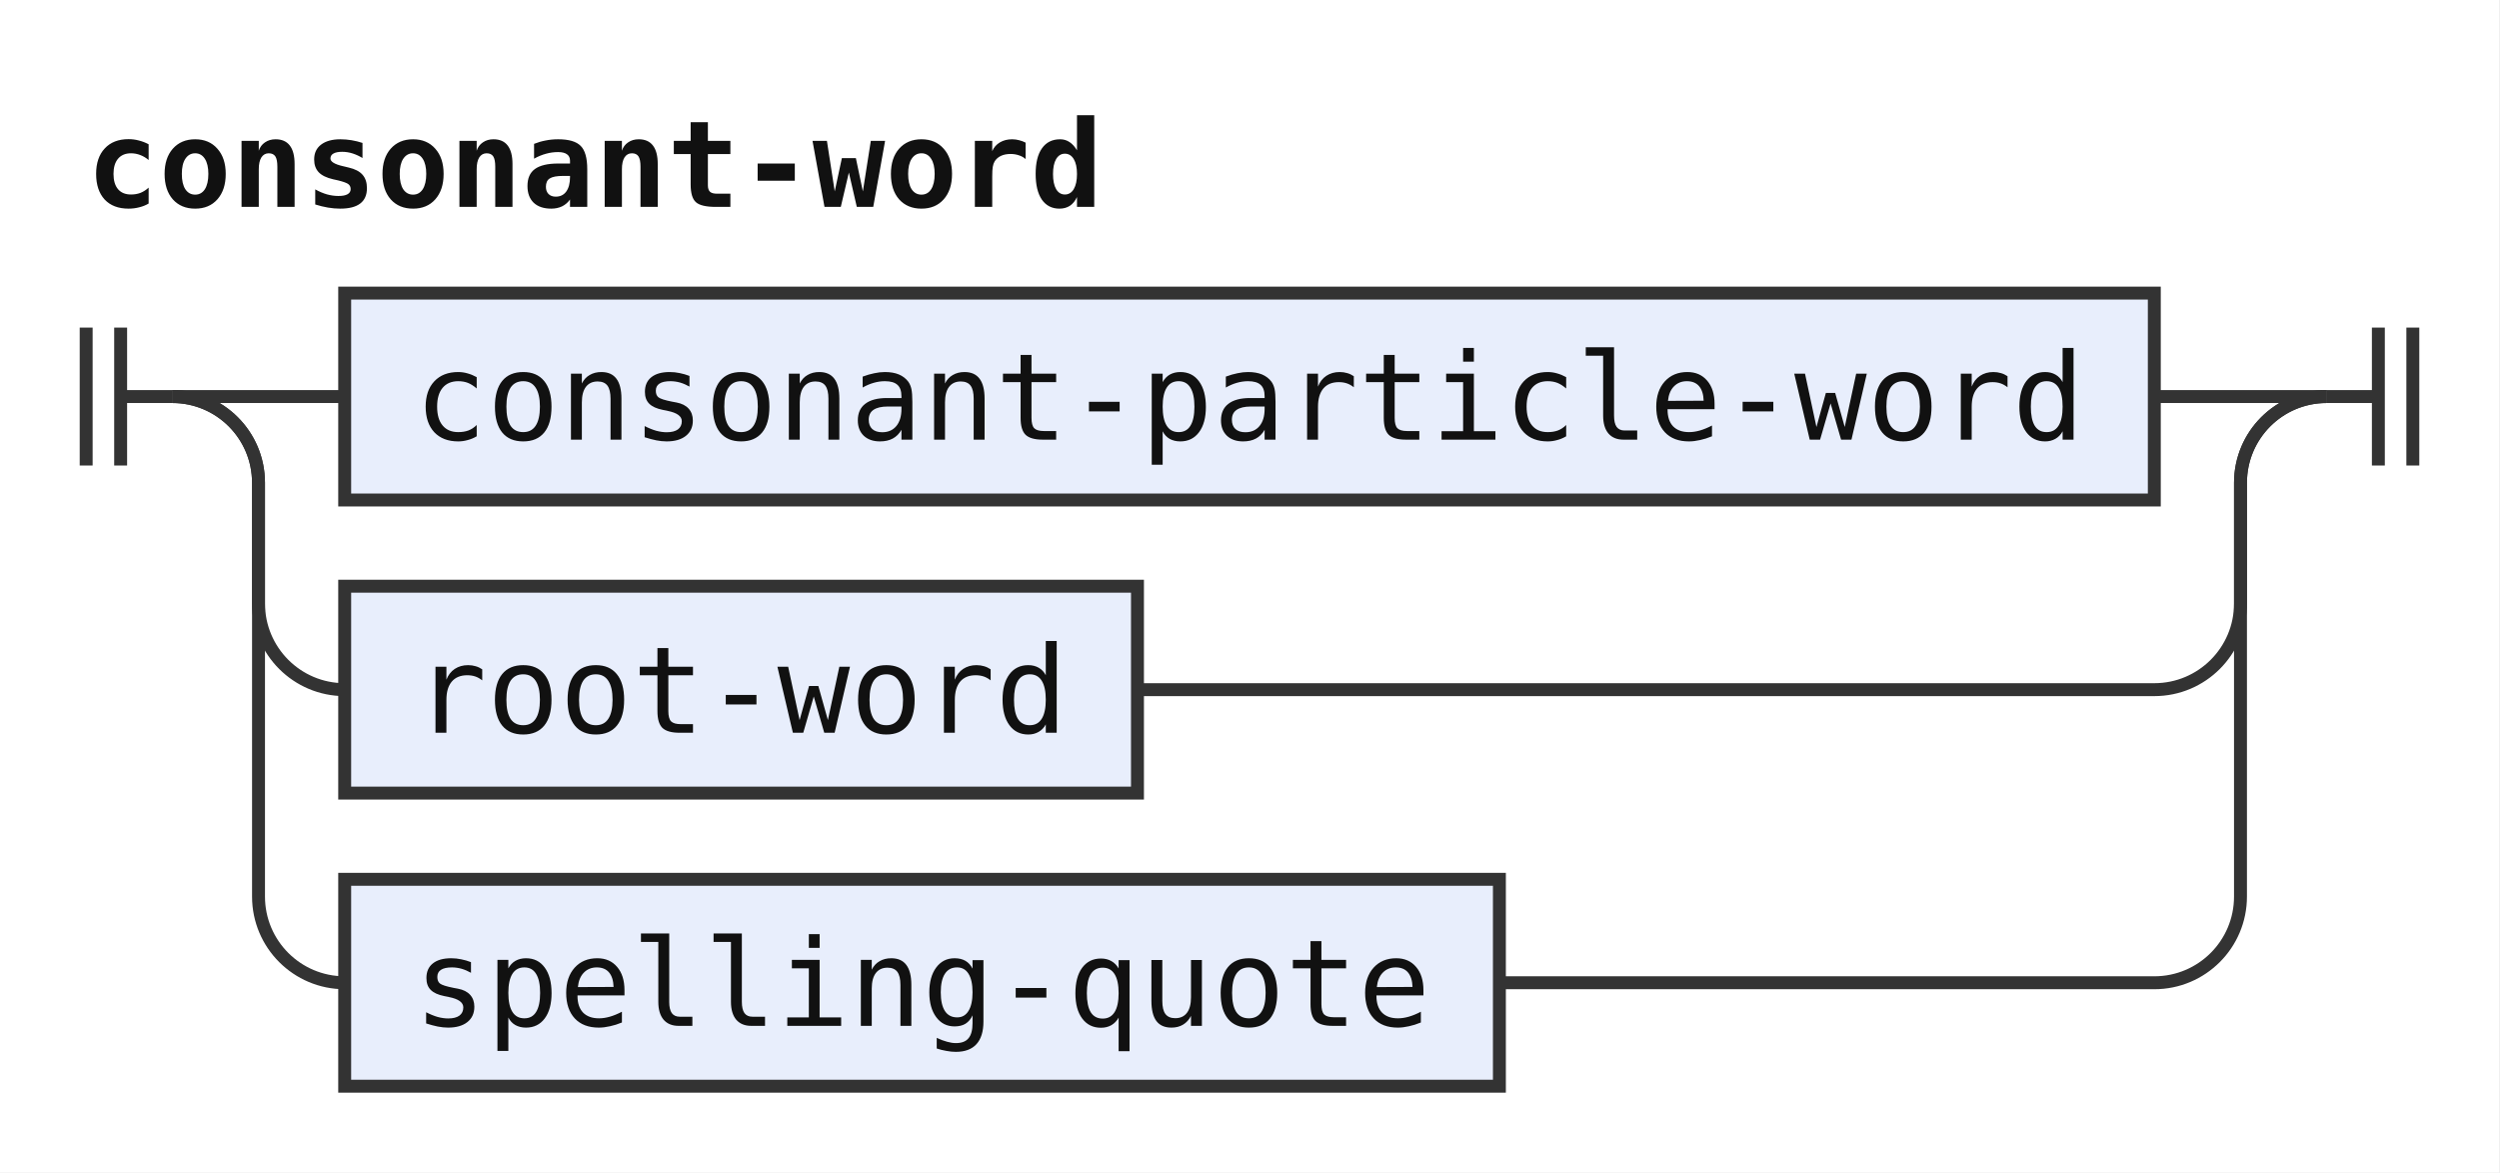
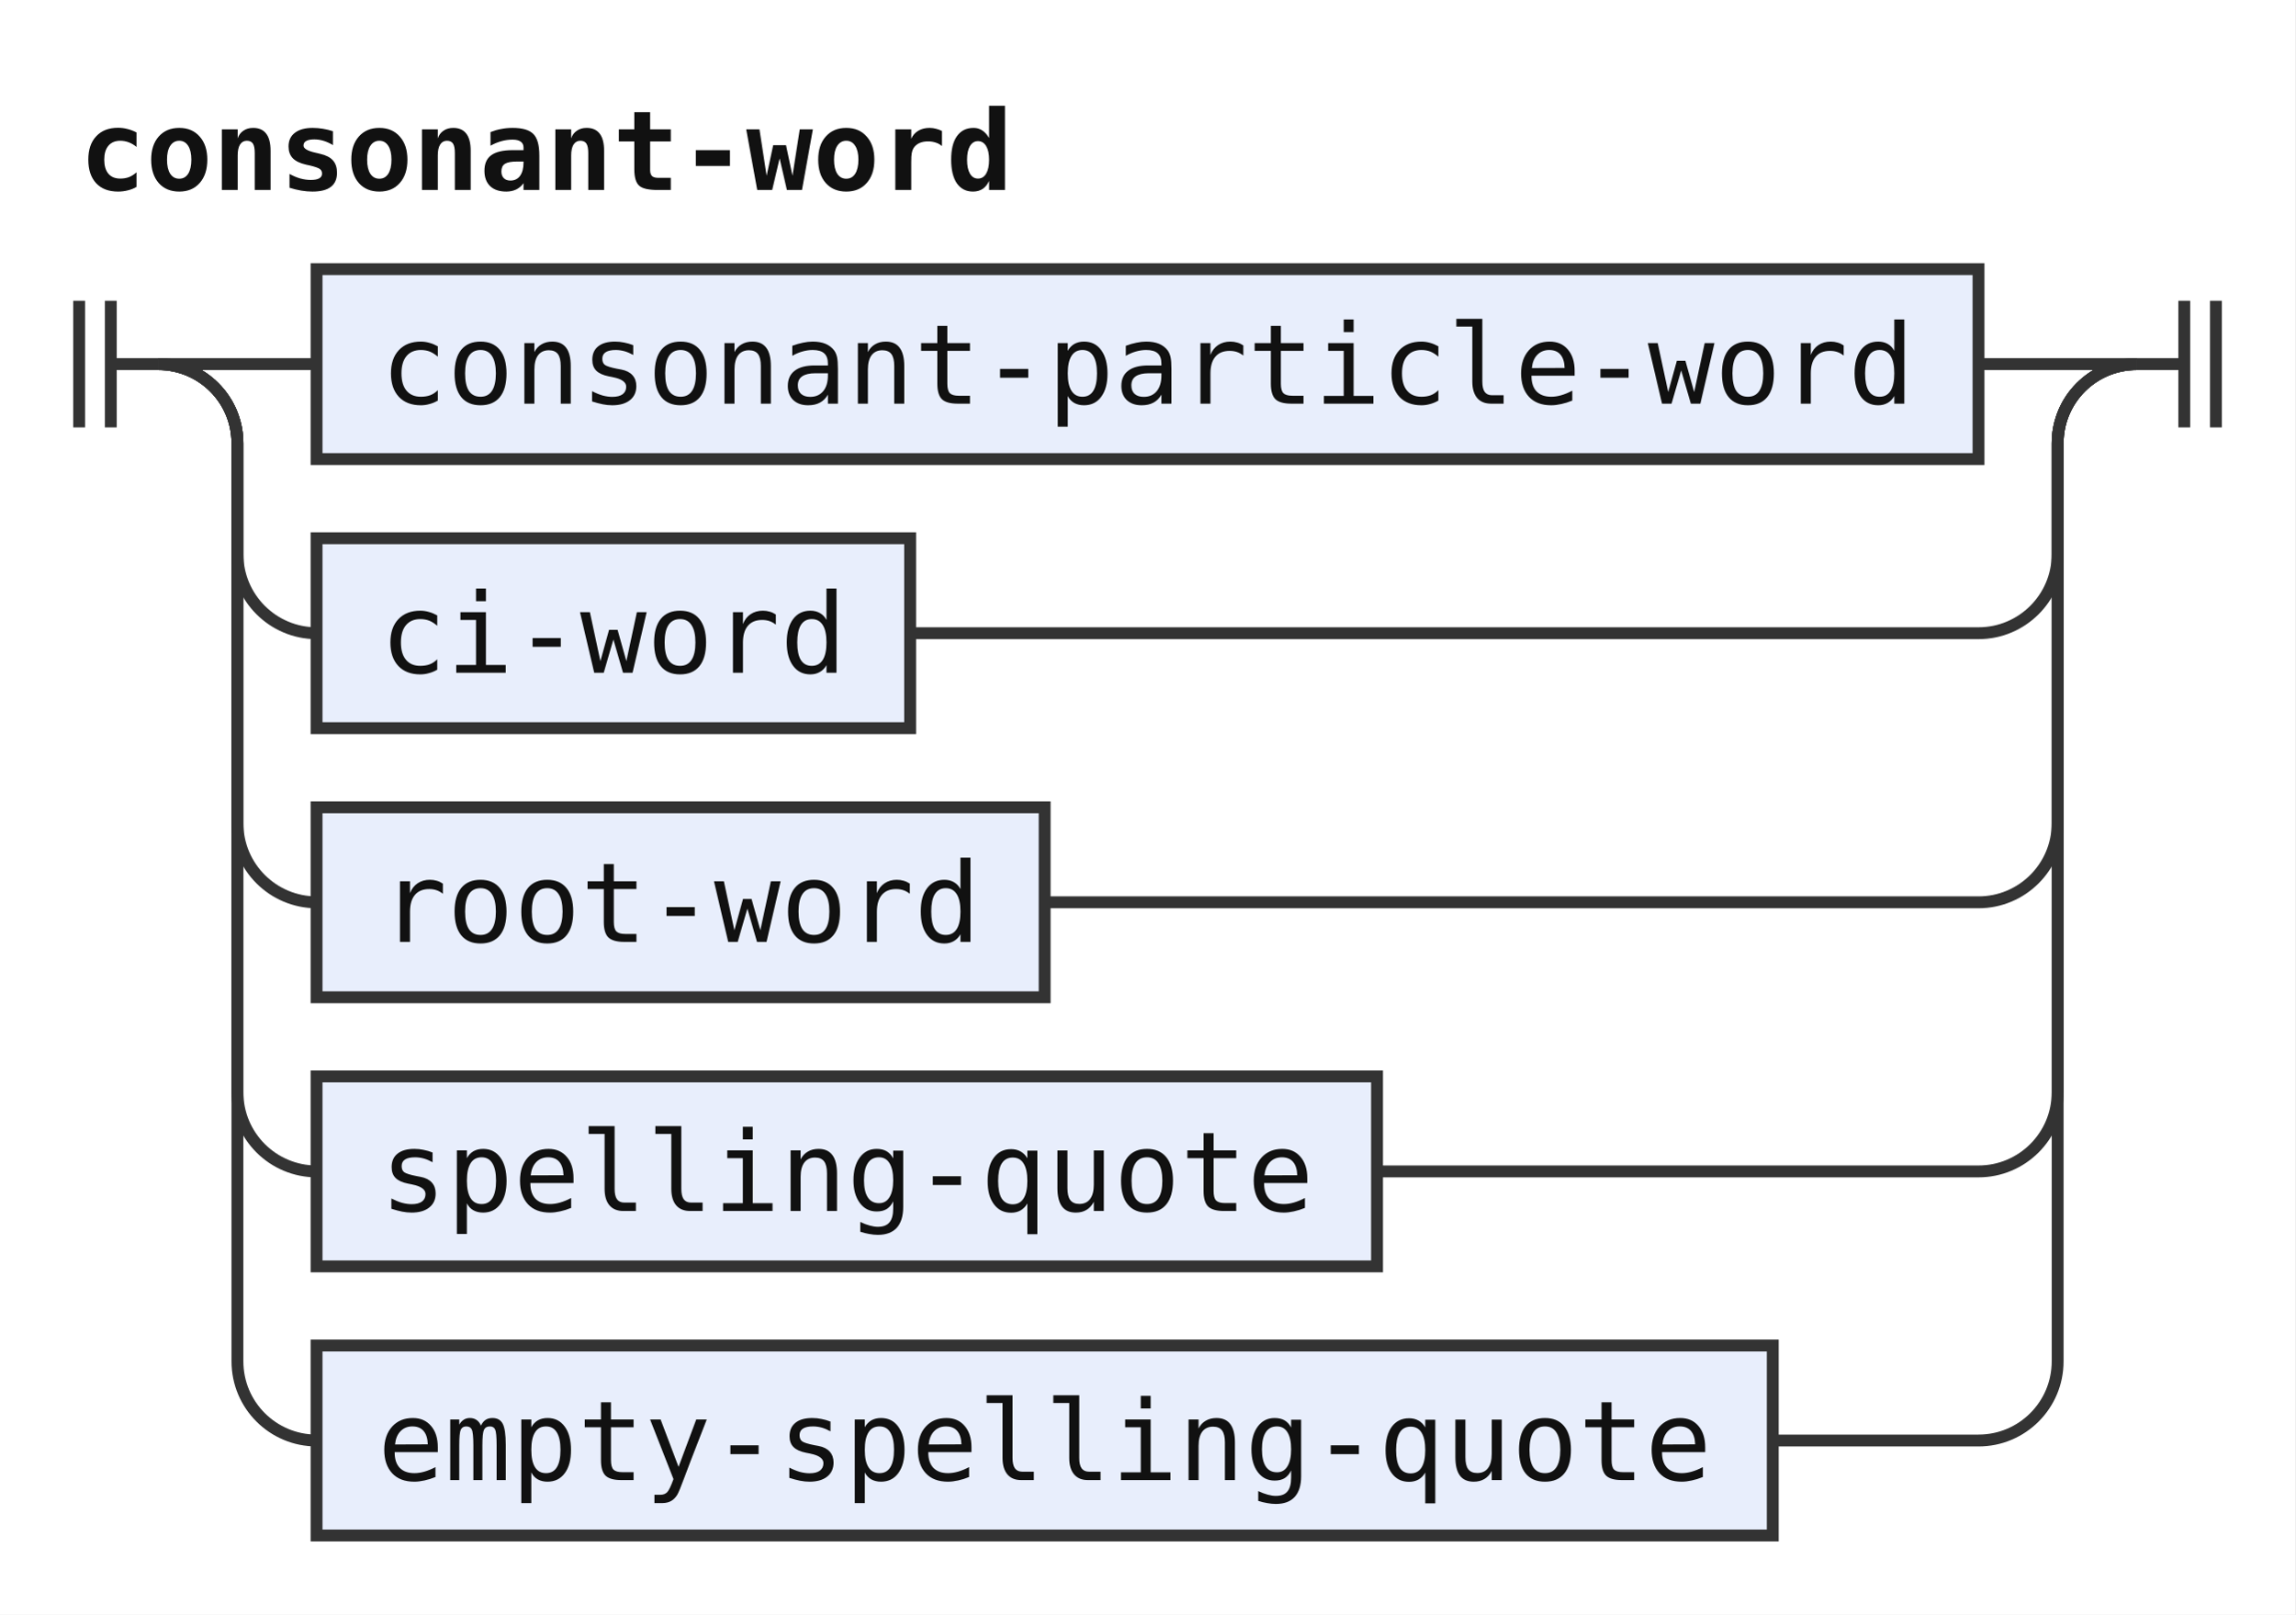
- <svg xmlns="http://www.w3.org/2000/svg" width="290" height="136" viewBox="0 0 290 136" role="img" aria-label="Railroad diagram of the rule consonant-word">
+ <svg xmlns="http://www.w3.org/2000/svg" width="290" height="204" viewBox="0 0 290 204" role="img" aria-label="Railroad diagram of the rule consonant-word">
  <style>path{fill:none;stroke:#333;stroke-width:1.5}.rule rect{fill:#e8eefc;stroke:#333;stroke-width:1.5}.terminal rect{fill:#fdf6d8;stroke:#333;stroke-width:1.5}text{font-family:ui-monospace,SFMono-Regular,Menlo,Consolas,"DejaVu Sans Mono","Liberation Mono",monospace;font-size:14px;fill:#111;text-anchor:middle}text.label{font-size:12px;font-style:italic;fill:#555;text-anchor:start}text.title{font-weight:bold;text-anchor:start}</style>
  <rect width="100%" height="100%" fill="#fff" />
  <text class="title" x="10" y="24" textLength="117.6" lengthAdjust="spacingAndGlyphs">consonant-word</text>
  <path d="M10 38v16m4 -16v16M14 46h6" />
  <path d="M20 46h20" />
  <g class="rule">
    <rect x="40" y="34" width="210" height="24" rx="0" />
    <text x="145" y="51" textLength="193.2" lengthAdjust="spacingAndGlyphs">consonant-particle-word</text>
  </g>
  <path d="M250 46H270" />
  <path d="M20 46a10 10 0 0 1 10 10V70a10 10 0 0 0 10 10" />
  <g class="rule">
-     <rect x="40" y="68" width="92" height="24" rx="0" />
-     <text x="86" y="85" textLength="75.6" lengthAdjust="spacingAndGlyphs">root-word</text>
+     <rect x="40" y="68" width="75" height="24" rx="0" />
+     <text x="77.5" y="85" textLength="58.8" lengthAdjust="spacingAndGlyphs">ci-word</text>
  </g>
-   <path d="M132 80H250a10 10 0 0 0 10 -10V56a10 10 0 0 1 10 -10" />
+   <path d="M115 80H250a10 10 0 0 0 10 -10V56a10 10 0 0 1 10 -10" />
  <path d="M20 46a10 10 0 0 1 10 10V104a10 10 0 0 0 10 10" />
  <g class="rule">
-     <rect x="40" y="102" width="134" height="24" rx="0" />
-     <text x="107" y="119" textLength="117.6" lengthAdjust="spacingAndGlyphs">spelling-quote</text>
+     <rect x="40" y="102" width="92" height="24" rx="0" />
+     <text x="86" y="119" textLength="75.6" lengthAdjust="spacingAndGlyphs">root-word</text>
  </g>
-   <path d="M174 114H250a10 10 0 0 0 10 -10V56a10 10 0 0 1 10 -10" />
+   <path d="M132 114H250a10 10 0 0 0 10 -10V56a10 10 0 0 1 10 -10" />
+   <path d="M20 46a10 10 0 0 1 10 10V138a10 10 0 0 0 10 10" />
+   <g class="rule">
+     <rect x="40" y="136" width="134" height="24" rx="0" />
+     <text x="107" y="153" textLength="117.6" lengthAdjust="spacingAndGlyphs">spelling-quote</text>
+   </g>
+   <path d="M174 148H250a10 10 0 0 0 10 -10V56a10 10 0 0 1 10 -10" />
+   <path d="M20 46a10 10 0 0 1 10 10V172a10 10 0 0 0 10 10" />
+   <g class="rule">
+     <rect x="40" y="170" width="184" height="24" rx="0" />
+     <text x="132" y="187" textLength="168" lengthAdjust="spacingAndGlyphs">empty-spelling-quote</text>
+   </g>
+   <path d="M224 182H250a10 10 0 0 0 10 -10V56a10 10 0 0 1 10 -10" />
  <path d="M270 46h6m0 -8v16m4 -16v16" />
</svg>
